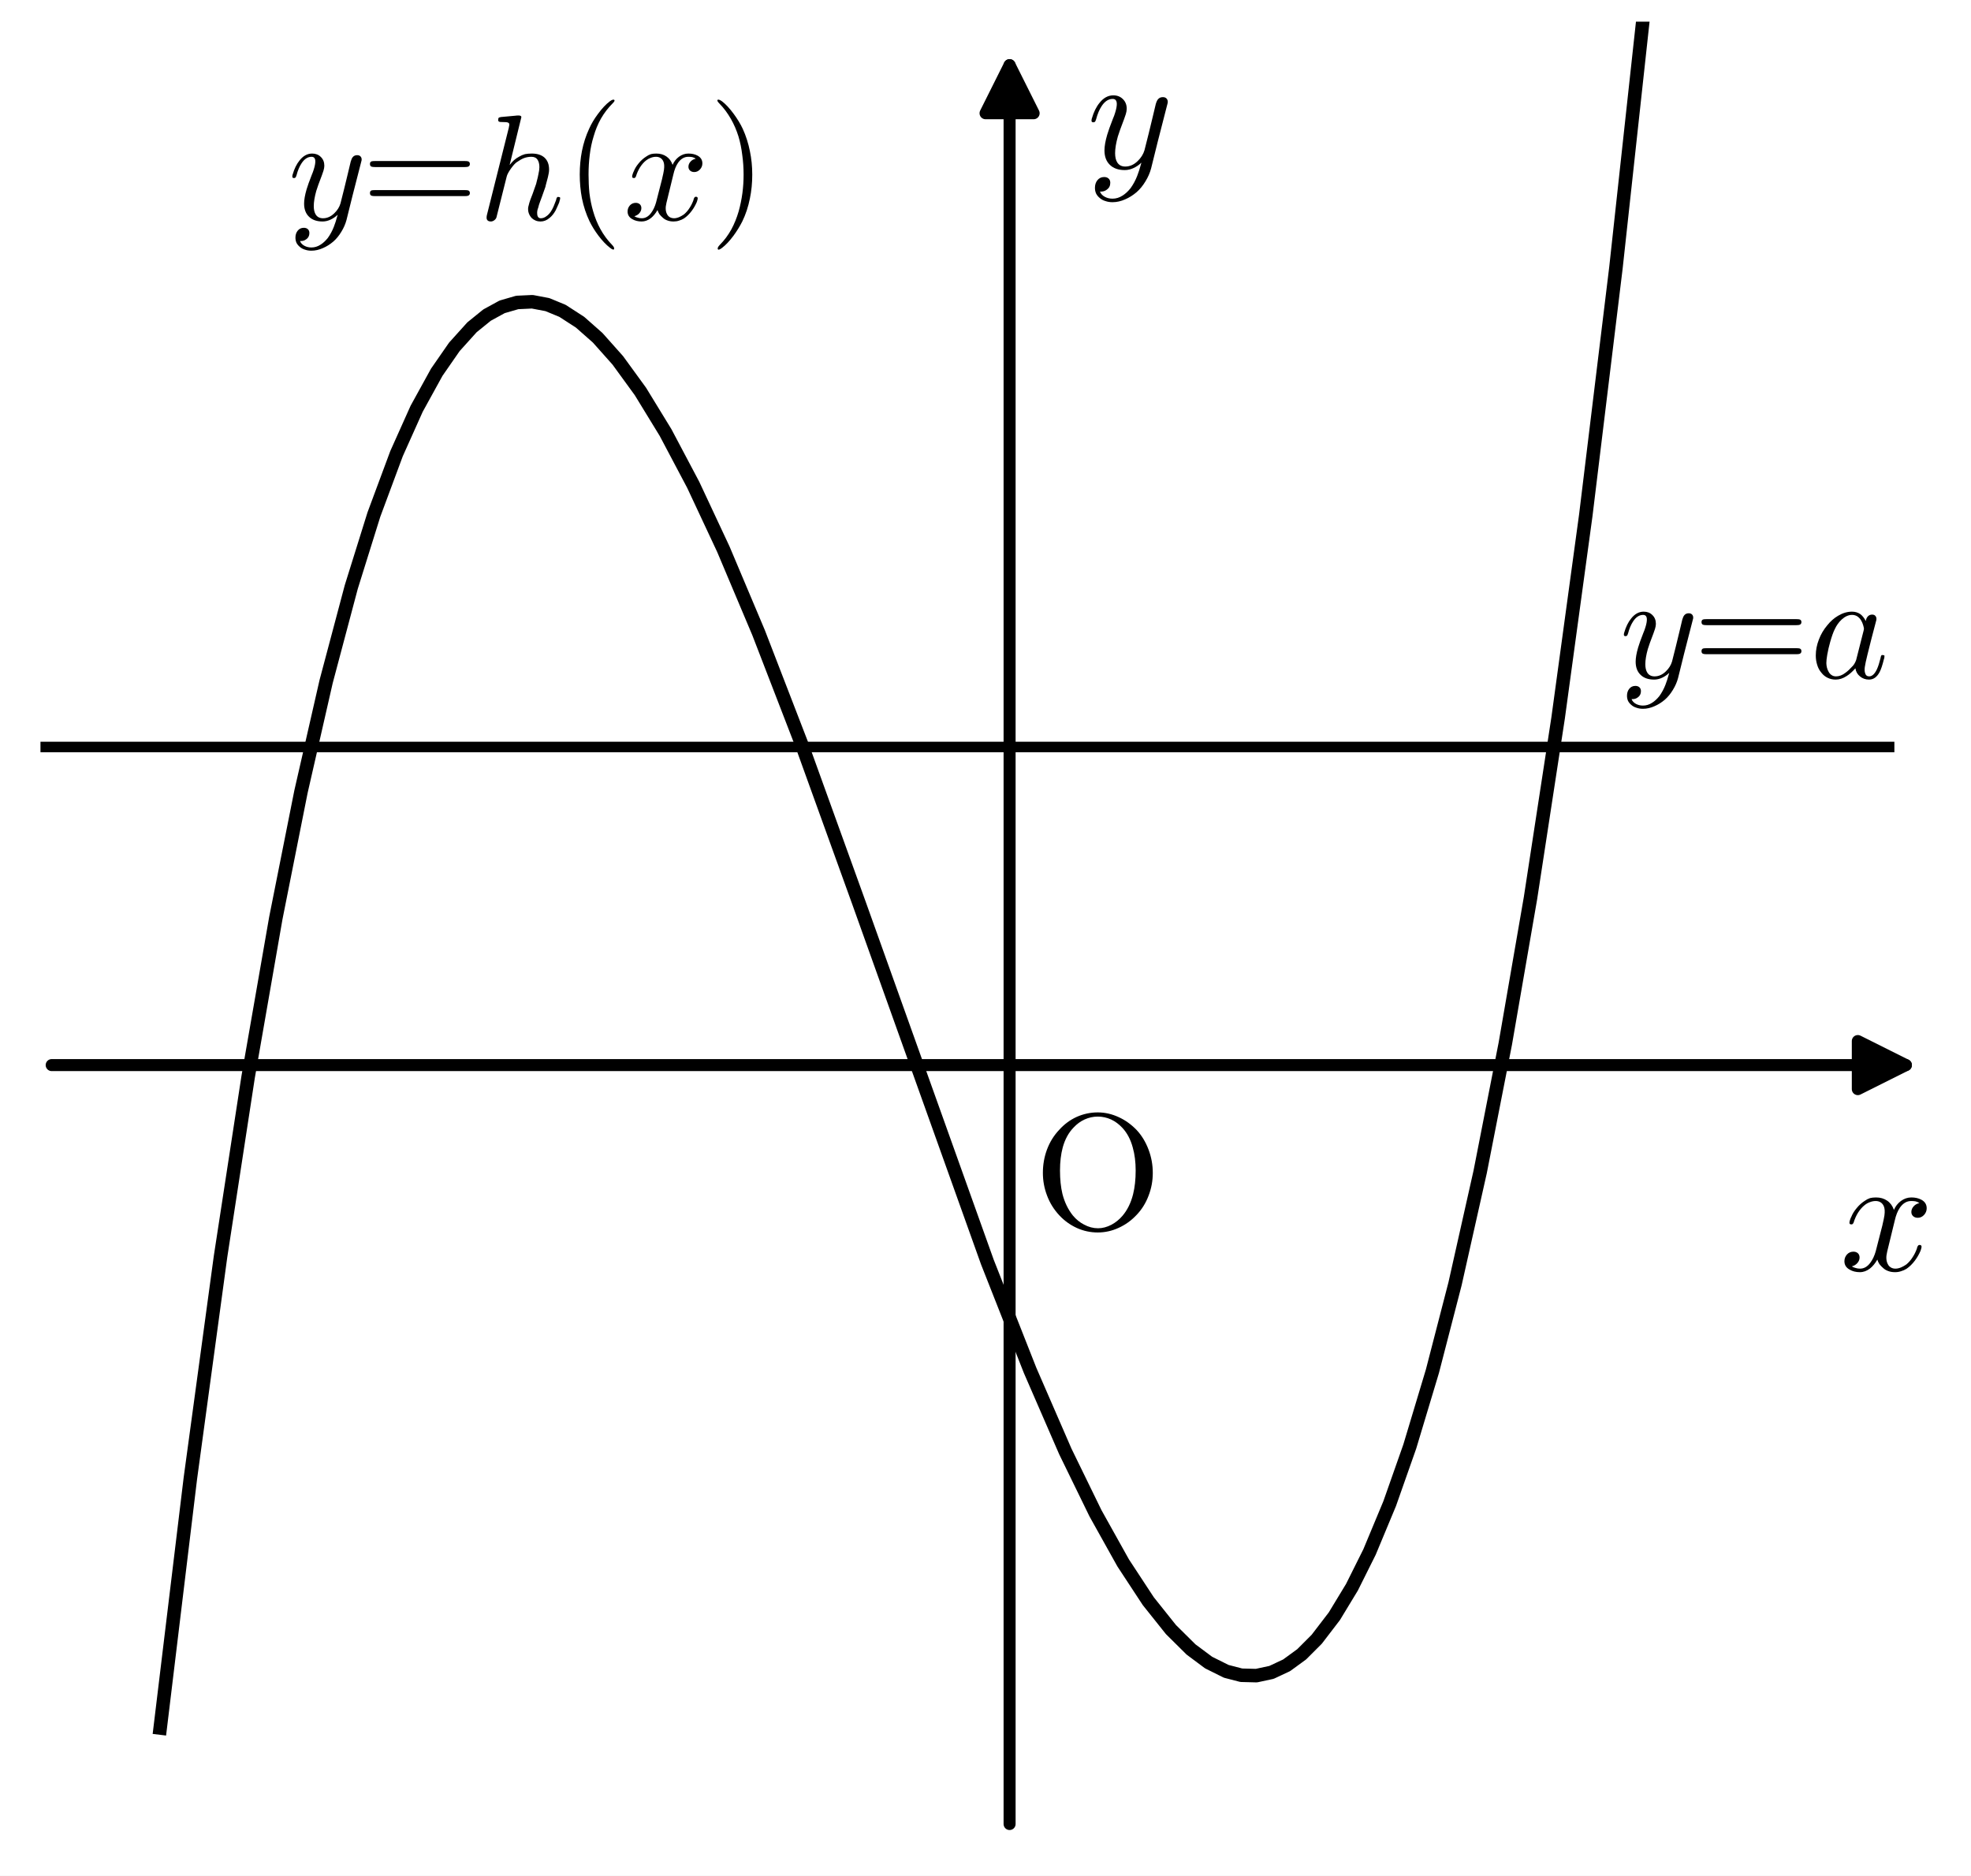
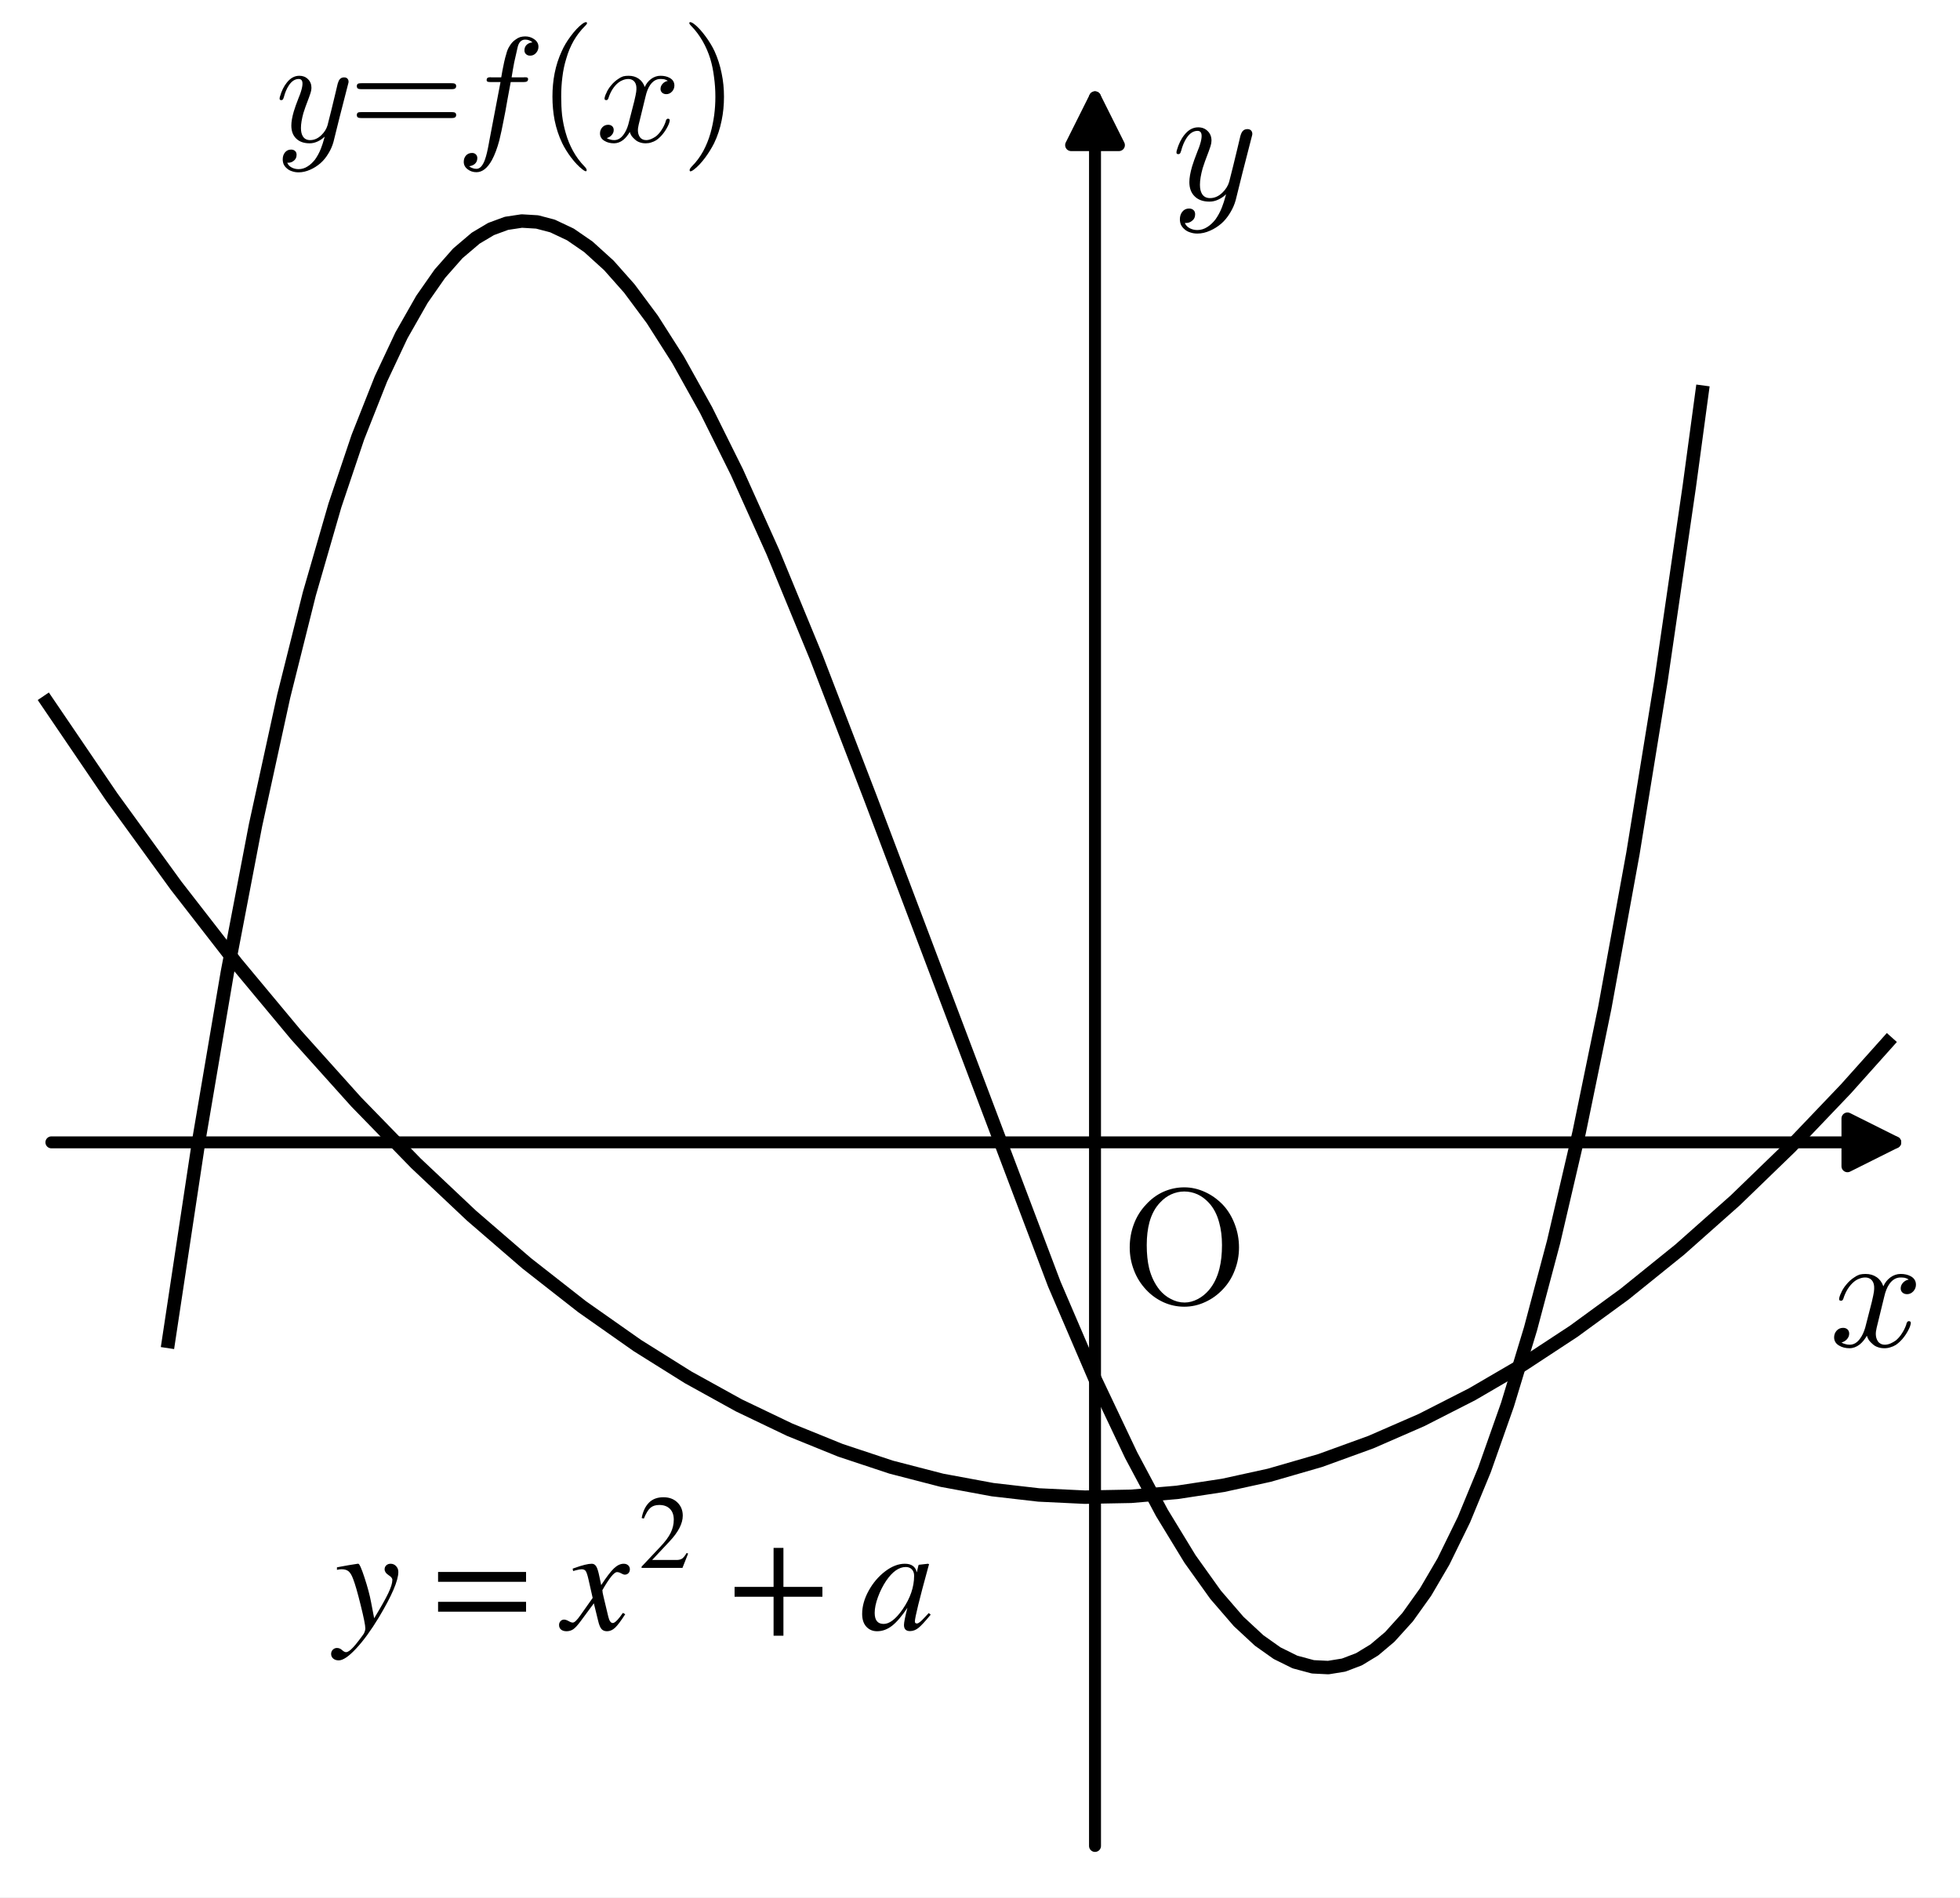
- <svg xmlns="http://www.w3.org/2000/svg" xmlns:xlink="http://www.w3.org/1999/xlink" width="131.22pt" height="124.848pt" viewBox="0 0 131.22 124.848" version="1.1">
+ <svg xmlns="http://www.w3.org/2000/svg" xmlns:xlink="http://www.w3.org/1999/xlink" width="131.22pt" height="127.026pt" viewBox="0 0 131.22 127.026" version="1.1">
  <defs>
    <style type="text/css">*{stroke-linejoin: round; stroke-linecap: butt}</style>
  </defs>
  <g id="figure_1">
    <g id="patch_1">
-       <path d="M 0 124.848  L 131.22 124.848  L 131.22 0  L 0 0  z " style="fill: #ffffff" />
+       <path d="M 0 127.026  L 131.22 127.026  L 131.22 0  L 0 0  z " style="fill: #ffffff" />
    </g>
    <g id="axes_1">
      <g id="patch_2">
-         <path d="M 1.44 123.408  L 129.78 123.408  L 129.78 1.44  L 1.44 1.44  z " style="fill: #ffffff" />
+         <path d="M 1.44 125.586  L 129.78 125.586  L 129.78 3.618  L 1.44 3.618  z " style="fill: #ffffff" />
      </g>
      <g id="matplotlib.axis_1" />
      <g id="matplotlib.axis_2" />
      <g id="line2d_1">
-         <path d="M 10.664 115.019  L 12.673 98.406  L 14.682 83.641  L 16.523 71.662  L 18.364 61.107  L 20.038 52.697  L 21.712 45.367  L 23.386 39.071  L 24.892 34.25  L 26.399 30.196  L 27.738 27.209  L 29.077 24.777  L 30.249 23.087  L 31.421 21.787  L 32.425 20.973  L 33.429 20.424  L 34.434 20.132  L 35.438 20.085  L 36.442 20.275  L 37.447 20.69  L 38.618 21.447  L 39.79 22.482  L 41.129 23.985  L 42.636 26.056  L 44.309 28.789  L 46.151 32.269  L 48.159 36.559  L 50.503 42.113  L 53.348 49.477  L 57.198 60.138  L 65.735 84.005  L 68.581 91.219  L 70.924 96.609  L 72.933 100.728  L 74.774 104.027  L 76.448 106.576  L 77.955 108.464  L 79.294 109.791  L 80.465 110.663  L 81.637 111.246  L 82.641 111.506  L 83.646 111.532  L 84.65 111.316  L 85.654 110.846  L 86.659 110.114  L 87.663 109.109  L 88.835 107.579  L 90.007 105.647  L 91.178 103.3  L 92.517 100.086  L 93.856 96.284  L 95.363 91.274  L 96.869 85.455  L 98.543 78.001  L 100.217 69.462  L 101.891 59.79  L 103.732 47.789  L 105.574 34.301  L 107.582 17.819  L 109.634 -1  L 109.634 -1  " clip-path="url(#p57d189f409)" style="fill: none; stroke: #000000; stroke-width: 0.9; stroke-linecap: square" />
+         <path d="M 11.279 89.81  L 13.336 76.201  L 15.222 65.097  L 17.107 55.252  L 18.993 46.615  L 20.707 39.769  L 22.421 33.841  L 23.963 29.26  L 25.506 25.363  L 26.877 22.452  L 28.249 20.041  L 29.448 18.325  L 30.648 16.964  L 31.848 15.944  L 32.877 15.332  L 33.905 14.953  L 34.933 14.798  L 35.962 14.86  L 36.99 15.13  L 38.19 15.697  L 39.39 16.523  L 40.761 17.767  L 42.132 19.313  L 43.675 21.389  L 45.389 24.079  L 47.275 27.463  L 49.331 31.602  L 51.731 36.936  L 54.645 44.001  L 58.245 53.354  L 70.586 85.974  L 73.328 92.362  L 75.728 97.422  L 77.785 101.283  L 79.67 104.376  L 81.384 106.773  L 82.927 108.56  L 84.298 109.831  L 85.498 110.681  L 86.698 111.274  L 87.898 111.596  L 88.926 111.646  L 89.955 111.48  L 90.983 111.089  L 92.011 110.464  L 93.04 109.597  L 94.24 108.27  L 95.44 106.59  L 96.639 104.543  L 98.011 101.739  L 99.382 98.419  L 100.925 94.044  L 102.467 88.965  L 104.01 83.154  L 105.724 75.804  L 107.438 67.477  L 109.323 57.143  L 111.209 45.531  L 113.094 32.589  L 113.951 26.252  L 113.951 26.252  " clip-path="url(#p329243fe4b)" style="fill: none; stroke: #000000; stroke-width: 0.9; stroke-linecap: square" />
      </g>
      <g id="line2d_2">
-         <path d="M 3.044 49.719  L 125.769 49.719  " clip-path="url(#p57d189f409)" style="fill: none; stroke: #000000; stroke-width: 0.7; stroke-linecap: square" />
+         <path d="M 3.151 46.988  L 7.474 53.349  L 11.797 59.305  L 15.812 64.474  L 19.826 69.294  L 23.84 73.765  L 27.854 77.888  L 31.56 81.384  L 35.265 84.583  L 38.971 87.485  L 42.676 90.089  L 46.073 92.216  L 49.469 94.093  L 52.866 95.72  L 56.263 97.098  L 59.659 98.226  L 63.056 99.105  L 66.453 99.734  L 69.541 100.089  L 72.628 100.237  L 75.716 100.18  L 78.804 99.916  L 81.892 99.446  L 84.98 98.769  L 88.377 97.787  L 91.773 96.554  L 95.17 95.073  L 98.567 93.341  L 101.963 91.36  L 105.36 89.129  L 108.757 86.649  L 112.462 83.659  L 116.168 80.371  L 119.873 76.786  L 123.579 72.904  L 126.358 69.798  L 126.358 69.798  " clip-path="url(#p329243fe4b)" style="fill: none; stroke: #000000; stroke-width: 0.9; stroke-linecap: square" />
      </g>
      <g id="patch_3">
-         <path d="M 3.441 70.894  Q 65.61 70.894 126.885 70.894  " style="fill: none; stroke: #000000; stroke-width: 0.8; stroke-linecap: round" />
-         <path d="M 123.685 69.294  L 126.885 70.894  L 123.685 72.494  z " style="stroke: #000000; stroke-width: 0.8; stroke-linecap: round" />
+         <path d="M 3.441 76.482  Q 65.61 76.482 126.885 76.482  " style="fill: none; stroke: #000000; stroke-width: 0.8; stroke-linecap: round" />
+         <path d="M 123.685 74.882  L 126.885 76.482  L 123.685 78.082  z " style="stroke: #000000; stroke-width: 0.8; stroke-linecap: round" />
      </g>
      <g id="patch_4">
-         <path d="M 67.214 121.409  Q 67.214 62.426 67.214 4.337  " style="fill: none; stroke: #000000; stroke-width: 0.8; stroke-linecap: round" />
-         <path d="M 65.614 7.537  L 67.214 4.337  L 68.814 7.537  z " style="stroke: #000000; stroke-width: 0.8; stroke-linecap: round" />
+         <path d="M 73.31 123.588  Q 73.31 64.604 73.31 6.516  " style="fill: none; stroke: #000000; stroke-width: 0.8; stroke-linecap: round" />
+         <path d="M 71.71 9.716  L 73.31 6.516  L 74.91 9.716  z " style="stroke: #000000; stroke-width: 0.8; stroke-linecap: round" />
      </g>
      <g id="text_1">
-         <g transform="translate(122.4695 84.58131) scale(0.11 -0.11)">
+         <g transform="translate(22.4088 109.1424) scale(0.1 -0.1)">
+           <defs>
+             <path id="STIXGeneral-Italic-5c" d="M 1555 1190  L 1690 486  Q 2118 1190 2294 1558  Q 2470 1926 2470 2131  Q 2470 2234 2304 2336  Q 2138 2445 2138 2586  Q 2138 2688 2211 2755  Q 2285 2822 2394 2822  Q 2534 2822 2630 2720  Q 2726 2618 2726 2470  Q 2726 1914 1888 518  Q 1389 -307 918 -812  Q 448 -1318 173 -1318  Q 26 -1318 -64 -1241  Q -154 -1165 -154 -1043  Q -154 -934 -80 -860  Q -6 -787 96 -787  Q 218 -787 314 -876  Q 410 -966 486 -966  Q 602 -966 794 -755  Q 877 -672 1040 -457  Q 1203 -243 1248 -173  Q 1312 -45 1312 51  Q 1312 243 1113 1046  Q 915 1850 787 2176  Q 698 2413 592 2499  Q 486 2586 294 2586  Q 192 2586 96 2560  L 96 2669  Q 237 2694 301 2707  Q 563 2758 986 2822  L 1011 2822  Q 1082 2822 1277 2227  Q 1472 1632 1555 1190  z " transform="scale(0.015625)" />
+             <path id="STIXGeneral-Regular-20" d="M 4077 2048  L 307 2048  L 307 2470  L 4077 2470  L 4077 2048  z M 4077 768  L 307 768  L 307 1190  L 4077 1190  L 4077 768  z " transform="scale(0.015625)" />
+             <path id="STIXGeneral-Italic-5b" d="M 1555 2272  L 1632 1907  Q 1971 2426 2179 2624  Q 2387 2822 2598 2822  Q 2714 2822 2787 2755  Q 2861 2688 2861 2585  Q 2861 2483 2800 2419  Q 2739 2355 2643 2355  Q 2586 2355 2490 2409  Q 2394 2464 2310 2464  Q 2125 2464 1683 1690  Q 1683 1606 1734 1402  L 1939 544  Q 2003 282 2131 282  Q 2234 282 2432 538  Q 2451 563 2476 598  Q 2502 634 2521 662  Q 2541 691 2566 717  L 2662 659  Q 2387 230 2227 80  Q 2067 -70 1882 -70  Q 1728 -70 1645 26  Q 1562 122 1504 365  L 1318 1126  L 755 365  Q 557 96 432 13  Q 307 -70 147 -70  Q 0 -70 -86 0  Q -173 70 -173 198  Q -173 294 -112 361  Q -51 429 45 429  Q 122 429 250 358  Q 346 301 416 301  Q 525 301 742 614  L 1267 1357  L 1088 2150  Q 1024 2432 969 2509  Q 915 2586 794 2586  Q 717 2586 544 2541  L 429 2509  L 410 2611  L 480 2637  Q 992 2822 1229 2822  Q 1350 2822 1420 2707  Q 1491 2592 1555 2272  z " transform="scale(0.015625)" />
+             <path id="STIXGeneral-Regular-15" d="M 3034 877  L 2688 0  L 186 0  L 186 77  L 1325 1286  Q 1773 1754 1965 2144  Q 2157 2534 2157 2950  Q 2157 3379 1920 3616  Q 1683 3853 1267 3853  Q 922 3853 720 3673  Q 518 3494 326 3021  L 192 3053  Q 301 3648 630 3987  Q 960 4326 1523 4326  Q 2054 4326 2380 4006  Q 2707 3686 2707 3200  Q 2707 2477 1888 1613  L 832 486  L 2330 486  Q 2541 486 2665 569  Q 2790 653 2944 915  L 3034 877  z " transform="scale(0.015625)" />
+             <path id="STIXGeneral-Regular-e" d="M 4070 1408  L 2400 1408  L 2400 -262  L 1978 -262  L 1978 1408  L 307 1408  L 307 1830  L 1978 1830  L 1978 3501  L 2400 3501  L 2400 1830  L 4070 1830  L 4070 1408  z " transform="scale(0.015625)" />
+             <path id="STIXGeneral-Italic-44" d="M 2963 710  L 3046 640  Q 2688 205 2518 70  Q 2349 -64 2157 -64  Q 1901 -64 1901 198  Q 1901 358 2048 934  Q 1690 397 1389 163  Q 1088 -70 749 -70  Q 467 -70 288 125  Q 109 320 109 672  Q 109 1158 387 1664  Q 666 2170 1094 2496  Q 1523 2822 1939 2822  Q 2368 2822 2451 2451  L 2522 2758  L 2541 2778  L 2931 2822  L 2976 2803  Q 2970 2778 2938 2669  Q 2368 595 2368 346  Q 2368 262 2458 262  Q 2554 262 2790 525  L 2963 710  z M 2336 2310  Q 2336 2477 2240 2579  Q 2144 2682 1978 2682  Q 1542 2682 1139 2093  Q 928 1779 787 1395  Q 646 1011 646 717  Q 646 243 1030 243  Q 1408 243 1843 870  Q 2336 1581 2336 2310  z " transform="scale(0.015625)" />
+           </defs>
+           <use xlink:href="#STIXGeneral-Italic-5c" transform="translate(0 0.384375)" />
+           <use xlink:href="#STIXGeneral-Regular-20" transform="translate(64.39996 0.384375)" />
+           <use xlink:href="#STIXGeneral-Italic-5b" transform="translate(152.8999 0.384375)" />
+           <use xlink:href="#STIXGeneral-Regular-15" transform="translate(203.4096 41.68438) scale(0.7)" />
+           <use xlink:href="#STIXGeneral-Regular-e" transform="translate(262.9095 0.384375)" />
+           <use xlink:href="#STIXGeneral-Italic-44" transform="translate(351.4095 0.384375)" />
+         </g>
+       </g>
+       <g id="text_2">
+         <g transform="translate(122.4695 90.16975) scale(0.11 -0.11)">
          <defs>
            <path id="HyhwpEQ-196" d="M 3375 2419  Q 3375 2638 3169 2750  Q 3006 2838 2781 2838  Q 2563 2838 2375 2700  Q 2194 2563 2106 2356  Q 2025 2588 1844 2713  Q 1663 2838 1413 2838  Q 1281 2838 1181 2813  Q 1069 2775 975 2706  Q 800 2594 663 2425  Q 519 2256 450 2075  L 438 2056  Q 400 1963 388 1906  Q 369 1813 419 1800  Q 463 1788 494 1800  Q 525 1819 544 1863  Q 606 2069 713 2244  Q 831 2431 975 2544  Q 1069 2619 1175 2656  Q 1288 2700 1400 2700  Q 1506 2700 1588 2650  Q 1669 2600 1713 2500  Q 1769 2375 1738 2144  Q 1719 2013 1663 1781  L 1663 1775  L 1400 750  Q 1325 488 1194 313  Q 1025 81 794 81  Q 700 81 625 106  Q 538 125 475 169  Q 600 200 681 288  Q 775 388 775 513  Q 775 619 706 681  Q 638 738 538 738  Q 388 738 288 631  Q 188 519 188 369  Q 188 156 388 44  Q 556 -56 788 -56  Q 994 -56 1181 88  Q 1338 213 1463 431  Q 1488 344 1544 256  Q 1600 181 1694 100  Q 1775 25 1888 -13  Q 2000 -56 2150 -56  Q 2275 -56 2381 -19  Q 2494 13 2594 75  Q 2775 200 2919 394  Q 3050 569 3138 775  Q 3169 869 3175 913  Q 3181 981 3131 994  Q 3069 1006 3044 975  Q 3025 956 3000 888  L 3000 869  Q 2931 675 2831 525  Q 2731 363 2588 244  Q 2488 175 2388 131  Q 2269 81 2163 81  Q 2075 81 2000 119  Q 1931 156 1894 213  Q 1819 325 1813 469  Q 1806 581 1844 738  L 2138 1944  Q 2206 2250 2338 2444  Q 2519 2700 2775 2700  Q 2863 2700 2938 2688  Q 3025 2669 3094 2619  Q 2963 2594 2875 2500  Q 2781 2400 2781 2275  Q 2781 2175 2850 2113  Q 2919 2050 3031 2050  Q 3169 2050 3275 2163  Q 3375 2275 3375 2419  z " transform="scale(0.015625)" />
          </defs>
          <use xlink:href="#HyhwpEQ-196" />
        </g>
      </g>
-       <g id="text_2">
-         <g transform="translate(72.34785 11.22434) scale(0.11 -0.11)">
+       <g id="text_3">
+         <g transform="translate(78.444 13.40278) scale(0.11 -0.11)">
          <defs>
            <path id="HyhwpEQ-197" d="M 3138 2550  Q 3150 2644 3100 2706  Q 3050 2769 2950 2769  Q 2831 2769 2763 2688  Q 2713 2631 2675 2500  L 2556 2000  Q 2450 1563 2400 1356  Q 2313 1000 2238 713  Q 2169 481 1975 294  Q 1756 81 1494 81  Q 1281 81 1181 244  Q 1100 375 1100 600  Q 1100 863 1206 1244  Q 1275 1469 1425 1856  L 1444 1906  Q 1494 2038 1513 2106  Q 1550 2225 1550 2319  Q 1550 2550 1400 2694  Q 1256 2838 1031 2838  Q 725 2838 494 2544  Q 306 2313 200 1944  L 194 1925  Q 181 1863 188 1838  Q 194 1794 263 1794  Q 306 1794 325 1825  Q 344 1838 356 1894  L 363 1906  Q 444 2219 581 2425  Q 763 2700 1006 2700  Q 1188 2700 1163 2444  Q 1150 2294 1063 2050  L 1013 1925  Q 856 1525 794 1313  Q 688 950 688 706  Q 688 350 894 150  Q 1100 -56 1475 -56  Q 1650 -56 1819 25  Q 1981 100 2119 231  Q 2025 -113 1956 -281  Q 1856 -538 1700 -756  Q 1550 -944 1388 -1044  Q 1206 -1163 1000 -1163  Q 838 -1163 706 -1094  Q 563 -1019 513 -888  Q 669 -900 781 -813  Q 913 -719 913 -550  Q 913 -438 844 -381  Q 781 -325 675 -325  Q 513 -325 413 -450  Q 319 -569 319 -744  Q 319 -863 363 -963  Q 413 -1063 513 -1144  Q 600 -1219 725 -1256  Q 850 -1300 1000 -1300  Q 1244 -1300 1494 -1188  Q 1725 -1088 1931 -913  Q 2125 -744 2275 -494  Q 2425 -250 2494 6  L 2750 1038  L 3138 2550  z " transform="scale(0.015625)" />
          </defs>
          <use xlink:href="#HyhwpEQ-197" />
        </g>
      </g>
-       <g id="text_3">
-         <g transform="translate(68.8185 81.82009) scale(0.11 -0.11)">
+       <g id="text_4">
+         <g transform="translate(75.0216 87.27103) scale(0.11 -0.11)">
          <defs>
            <path id="HyhwpEQ-a8" d="M 4613 2181  Q 4613 2650 4450 3081  Q 4281 3531 3981 3850  Q 3669 4169 3300 4338  Q 2900 4525 2481 4525  Q 2056 4525 1663 4350  Q 1281 4175 988 3850  Q 675 3519 513 3081  Q 356 2656 356 2181  Q 356 1725 519 1300  Q 681 869 1000 531  Q 1288 225 1669 50  Q 2056 -125 2481 -125  Q 2906 -125 3294 56  Q 3681 231 3981 550  Q 4288 869 4450 1300  Q 4613 1719 4613 2181  z M 3950 2275  Q 3950 1756 3850 1356  Q 3725 856 3438 519  Q 3256 306 3013 175  Q 2750 38 2494 38  Q 2213 38 1950 181  Q 1706 306 1519 531  Q 1238 881 1113 1369  Q 1019 1763 1019 2275  Q 1019 2775 1125 3169  Q 1256 3644 1550 3944  Q 1738 4144 1969 4250  Q 2219 4363 2481 4363  Q 2750 4363 3000 4250  Q 3238 4138 3431 3931  Q 3713 3631 3838 3163  Q 3950 2769 3950 2275  z " transform="scale(0.015625)" />
          </defs>
          <use xlink:href="#HyhwpEQ-a8" />
        </g>
      </g>
-       <g id="text_4">
-         <g transform="translate(19.17066 14.65475) scale(0.1 -0.1)">
+       <g id="text_5">
+         <g transform="translate(18.42936 9.507187) scale(0.1 -0.1)">
          <defs>
            <path id="HyhwpEQ-e1" d="M 4613 2394  Q 4613 2481 4538 2506  Q 4494 2519 4394 2519  L 575 2519  Q 469 2519 425 2506  Q 356 2481 356 2394  Q 356 2306 419 2281  Q 463 2263 569 2263  L 4400 2263  Q 4506 2263 4544 2281  Q 4613 2313 4613 2394  z M 4613 1156  Q 4613 1244 4538 1269  Q 4494 1281 4394 1281  L 575 1281  Q 469 1281 425 1269  Q 356 1244 356 1156  Q 356 1069 419 1044  Q 463 1025 569 1025  L 4400 1025  Q 4506 1025 4544 1044  Q 4613 1075 4613 1156  z " transform="scale(0.015625)" />
-             <path id="HyhwpEQ-186" d="M 3463 981  Q 3388 1000 3369 981  Q 3350 969 3325 900  L 3325 875  L 3306 825  Q 3250 669 3213 588  Q 3156 456 3088 356  Q 3000 231 2906 169  Q 2794 81 2669 81  Q 2525 81 2513 263  Q 2500 394 2556 531  Q 2581 644 2631 775  Q 2656 850 2719 1013  L 2863 1419  L 2881 1500  Q 2944 1719 2969 1831  Q 3019 2025 3019 2156  Q 3019 2494 2813 2675  Q 2619 2838 2281 2838  Q 2125 2838 1994 2813  Q 1856 2775 1744 2706  Q 1625 2644 1525 2556  Q 1425 2463 1338 2350  L 1838 4388  Q 1838 4444 1763 4456  Q 1725 4463 1631 4456  L 1581 4450  L 969 4394  Q 894 4381 875 4363  Q 850 4338 850 4263  Q 850 4213 894 4194  Q 919 4181 988 4181  L 1000 4181  Q 1125 4181 1188 4175  Q 1256 4169 1281 4150  Q 1325 4131 1325 4069  Q 1325 4038 1306 3963  L 1306 3950  L 381 263  Q 344 131 363 50  Q 394 -56 538 -56  Q 613 -56 681 -6  Q 750 44 775 113  L 1213 1856  Q 1244 1988 1400 2206  Q 1550 2413 1650 2475  Q 1819 2594 1950 2644  Q 2100 2700 2269 2700  Q 2450 2700 2531 2569  Q 2606 2456 2606 2256  Q 2606 2131 2563 1950  Q 2544 1838 2488 1631  L 2469 1550  Q 2438 1456 2394 1338  Q 2369 1263 2319 1125  Q 2250 956 2225 881  Q 2175 744 2150 631  Q 2106 500 2138 350  Q 2175 200 2281 88  Q 2356 19 2450 -19  Q 2544 -56 2656 -56  Q 2863 -56 3038 94  Q 3188 213 3300 419  Q 3331 481 3363 556  Q 3381 600 3419 681  L 3450 756  L 3456 781  Q 3481 856 3488 900  Q 3500 981 3463 981  z " transform="scale(0.015625)" />
+             <path id="HyhwpEQ-184" d="M 3169 4081  Q 3169 4288 2975 4413  Q 2813 4525 2600 4525  Q 2494 4525 2381 4494  Q 2275 4456 2188 4388  Q 2038 4288 1938 4119  Q 1838 3969 1794 3781  Q 1744 3625 1700 3425  Q 1675 3294 1625 3056  L 1575 2769  L 1144 2769  L 1125 2775  Q 1031 2775 1000 2756  Q 950 2731 950 2650  Q 950 2600 1000 2581  Q 1038 2569 1113 2569  L 1125 2569  L 1544 2569  L 1063 44  L 1044 -63  Q 963 -513 881 -744  Q 738 -1150 513 -1150  Q 419 -1150 344 -1119  Q 263 -1094 200 -1038  Q 350 -1019 444 -938  Q 550 -844 550 -688  Q 550 -588 481 -525  Q 419 -469 325 -469  Q 163 -469 63 -581  Q -31 -688 -31 -850  Q -31 -1050 144 -1175  Q 300 -1294 513 -1294  Q 888 -1294 1175 -775  Q 1356 -444 1494 75  Q 1588 456 1681 950  Q 1744 1244 1844 1831  L 1981 2569  L 2531 2569  Q 2625 2569 2663 2588  Q 2725 2613 2725 2700  Q 2725 2750 2669 2769  Q 2638 2775 2569 2775  L 2550 2769  L 2019 2769  Q 2069 3088 2131 3413  Q 2200 3738 2275 4050  Q 2306 4194 2375 4281  Q 2463 4388 2600 4388  Q 2694 4388 2775 4356  Q 2856 4325 2913 4269  Q 2763 4256 2669 4169  Q 2569 4075 2569 3925  Q 2569 3825 2638 3763  Q 2706 3700 2813 3700  Q 2969 3700 3069 3819  Q 3169 3931 3169 4081  z " transform="scale(0.015625)" />
            <path id="HyhwpEQ-de" d="M 2038 4975  Q 2156 5088 2106 5125  Q 2056 5163 1919 5063  Q 1675 4881 1413 4525  Q 1175 4206 1038 3894  Q 831 3450 731 2944  Q 638 2469 638 1944  Q 638 1419 731 931  Q 838 406 1056 -50  Q 1206 -356 1431 -656  Q 1681 -988 1925 -1175  Q 2075 -1294 2100 -1231  Q 2125 -1163 2013 -1050  Q 1725 -756 1519 -381  Q 1325 -31 1206 388  Q 1100 750 1050 1156  Q 1013 1525 1013 1944  Q 1013 2381 1063 2775  Q 1113 3200 1231 3575  Q 1344 3975 1544 4331  Q 1750 4688 2038 4975  z " transform="scale(0.015625)" />
            <path id="HyhwpEQ-df" d="M 1844 1938  Q 1844 2463 1744 2938  Q 1644 3444 1438 3894  Q 1294 4200 1056 4525  Q 794 4881 556 5063  Q 413 5163 369 5125  Q 325 5088 444 4969  Q 719 4688 931 4319  Q 1131 3969 1256 3569  Q 1369 3194 1419 2769  Q 1475 2369 1475 1938  Q 1475 1538 1425 1156  Q 1369 744 1263 369  Q 1144 -38 956 -388  Q 750 -763 463 -1050  Q 350 -1169 375 -1231  Q 400 -1300 556 -1181  Q 794 -1000 1044 -663  Q 1263 -363 1419 -56  Q 1638 394 1744 925  Q 1844 1406 1844 1938  z " transform="scale(0.015625)" />
          </defs>
          <use xlink:href="#HyhwpEQ-197" />
          <use xlink:href="#HyhwpEQ-e1" transform="translate(49.03125 0)" />
-           <use xlink:href="#HyhwpEQ-186" transform="translate(126.6719 0)" />
-           <use xlink:href="#HyhwpEQ-de" transform="translate(184.2969 0)" />
-           <use xlink:href="#HyhwpEQ-196" transform="translate(223.1719 0)" />
-           <use xlink:href="#HyhwpEQ-df" transform="translate(280.2969 0)" />
-         </g>
-       </g>
-       <g id="text_5">
-         <g transform="translate(107.8194 45.14675) scale(0.1 -0.1)">
-           <defs>
-             <path id="HyhwpEQ-17f" d="M 3175 856  L 3175 863  Q 3181 906 3181 931  Q 3188 981 3156 981  Q 3075 1000 3056 981  Q 3038 969 3019 888  L 3019 875  Q 2944 569 2863 388  Q 2719 81 2531 81  Q 2394 81 2356 225  Q 2325 319 2344 475  Q 2369 650 2456 1000  Q 2506 1213 2625 1675  L 2838 2488  Q 2850 2594 2800 2650  Q 2756 2713 2656 2713  Q 2544 2713 2469 2631  Q 2400 2550 2388 2438  Q 2288 2631 2156 2731  Q 2000 2838 1800 2838  Q 1500 2838 1206 2663  Q 950 2513 744 2256  Q 513 1981 388 1650  Q 256 1313 256 969  Q 256 763 313 581  Q 369 381 500 231  Q 606 94 763 19  Q 919 -56 1106 -56  Q 1338 -56 1569 94  Q 1750 206 1944 425  Q 1975 213 2138 81  Q 2300 -56 2525 -56  Q 2806 -56 2975 263  Q 3069 438 3163 831  L 3175 856  z M 2306 2138  Q 2306 2113 2306 2088  Q 2300 2069 2294 2031  L 1975 775  Q 1950 706 1919 650  Q 1894 600 1844 538  Q 1656 331 1525 238  Q 1325 81 1119 81  Q 1000 81 919 144  Q 844 194 794 294  Q 713 438 706 644  Q 706 781 744 1000  Q 794 1281 869 1544  Q 969 1900 1063 2088  Q 1175 2331 1356 2500  Q 1575 2700 1800 2700  Q 2000 2700 2138 2538  Q 2256 2388 2306 2138  z " transform="scale(0.015625)" />
-           </defs>
-           <use xlink:href="#HyhwpEQ-197" />
-           <use xlink:href="#HyhwpEQ-e1" transform="translate(49.03125 0)" />
-           <use xlink:href="#HyhwpEQ-17f" transform="translate(126.6719 0)" />
+           <use xlink:href="#HyhwpEQ-184" transform="translate(126.6719 0)" />
+           <use xlink:href="#HyhwpEQ-de" transform="translate(175.5938 0)" />
+           <use xlink:href="#HyhwpEQ-196" transform="translate(214.4688 0)" />
+           <use xlink:href="#HyhwpEQ-df" transform="translate(271.5938 0)" />
        </g>
      </g>
    </g>
  </g>
  <defs>
-     <clipPath id="p57d189f409">
-       <rect x="1.44" y="1.44" width="128.34" height="121.968" />
+     <clipPath id="p329243fe4b">
+       <rect x="1.44" y="3.618" width="128.34" height="121.968" />
    </clipPath>
  </defs>
</svg>
